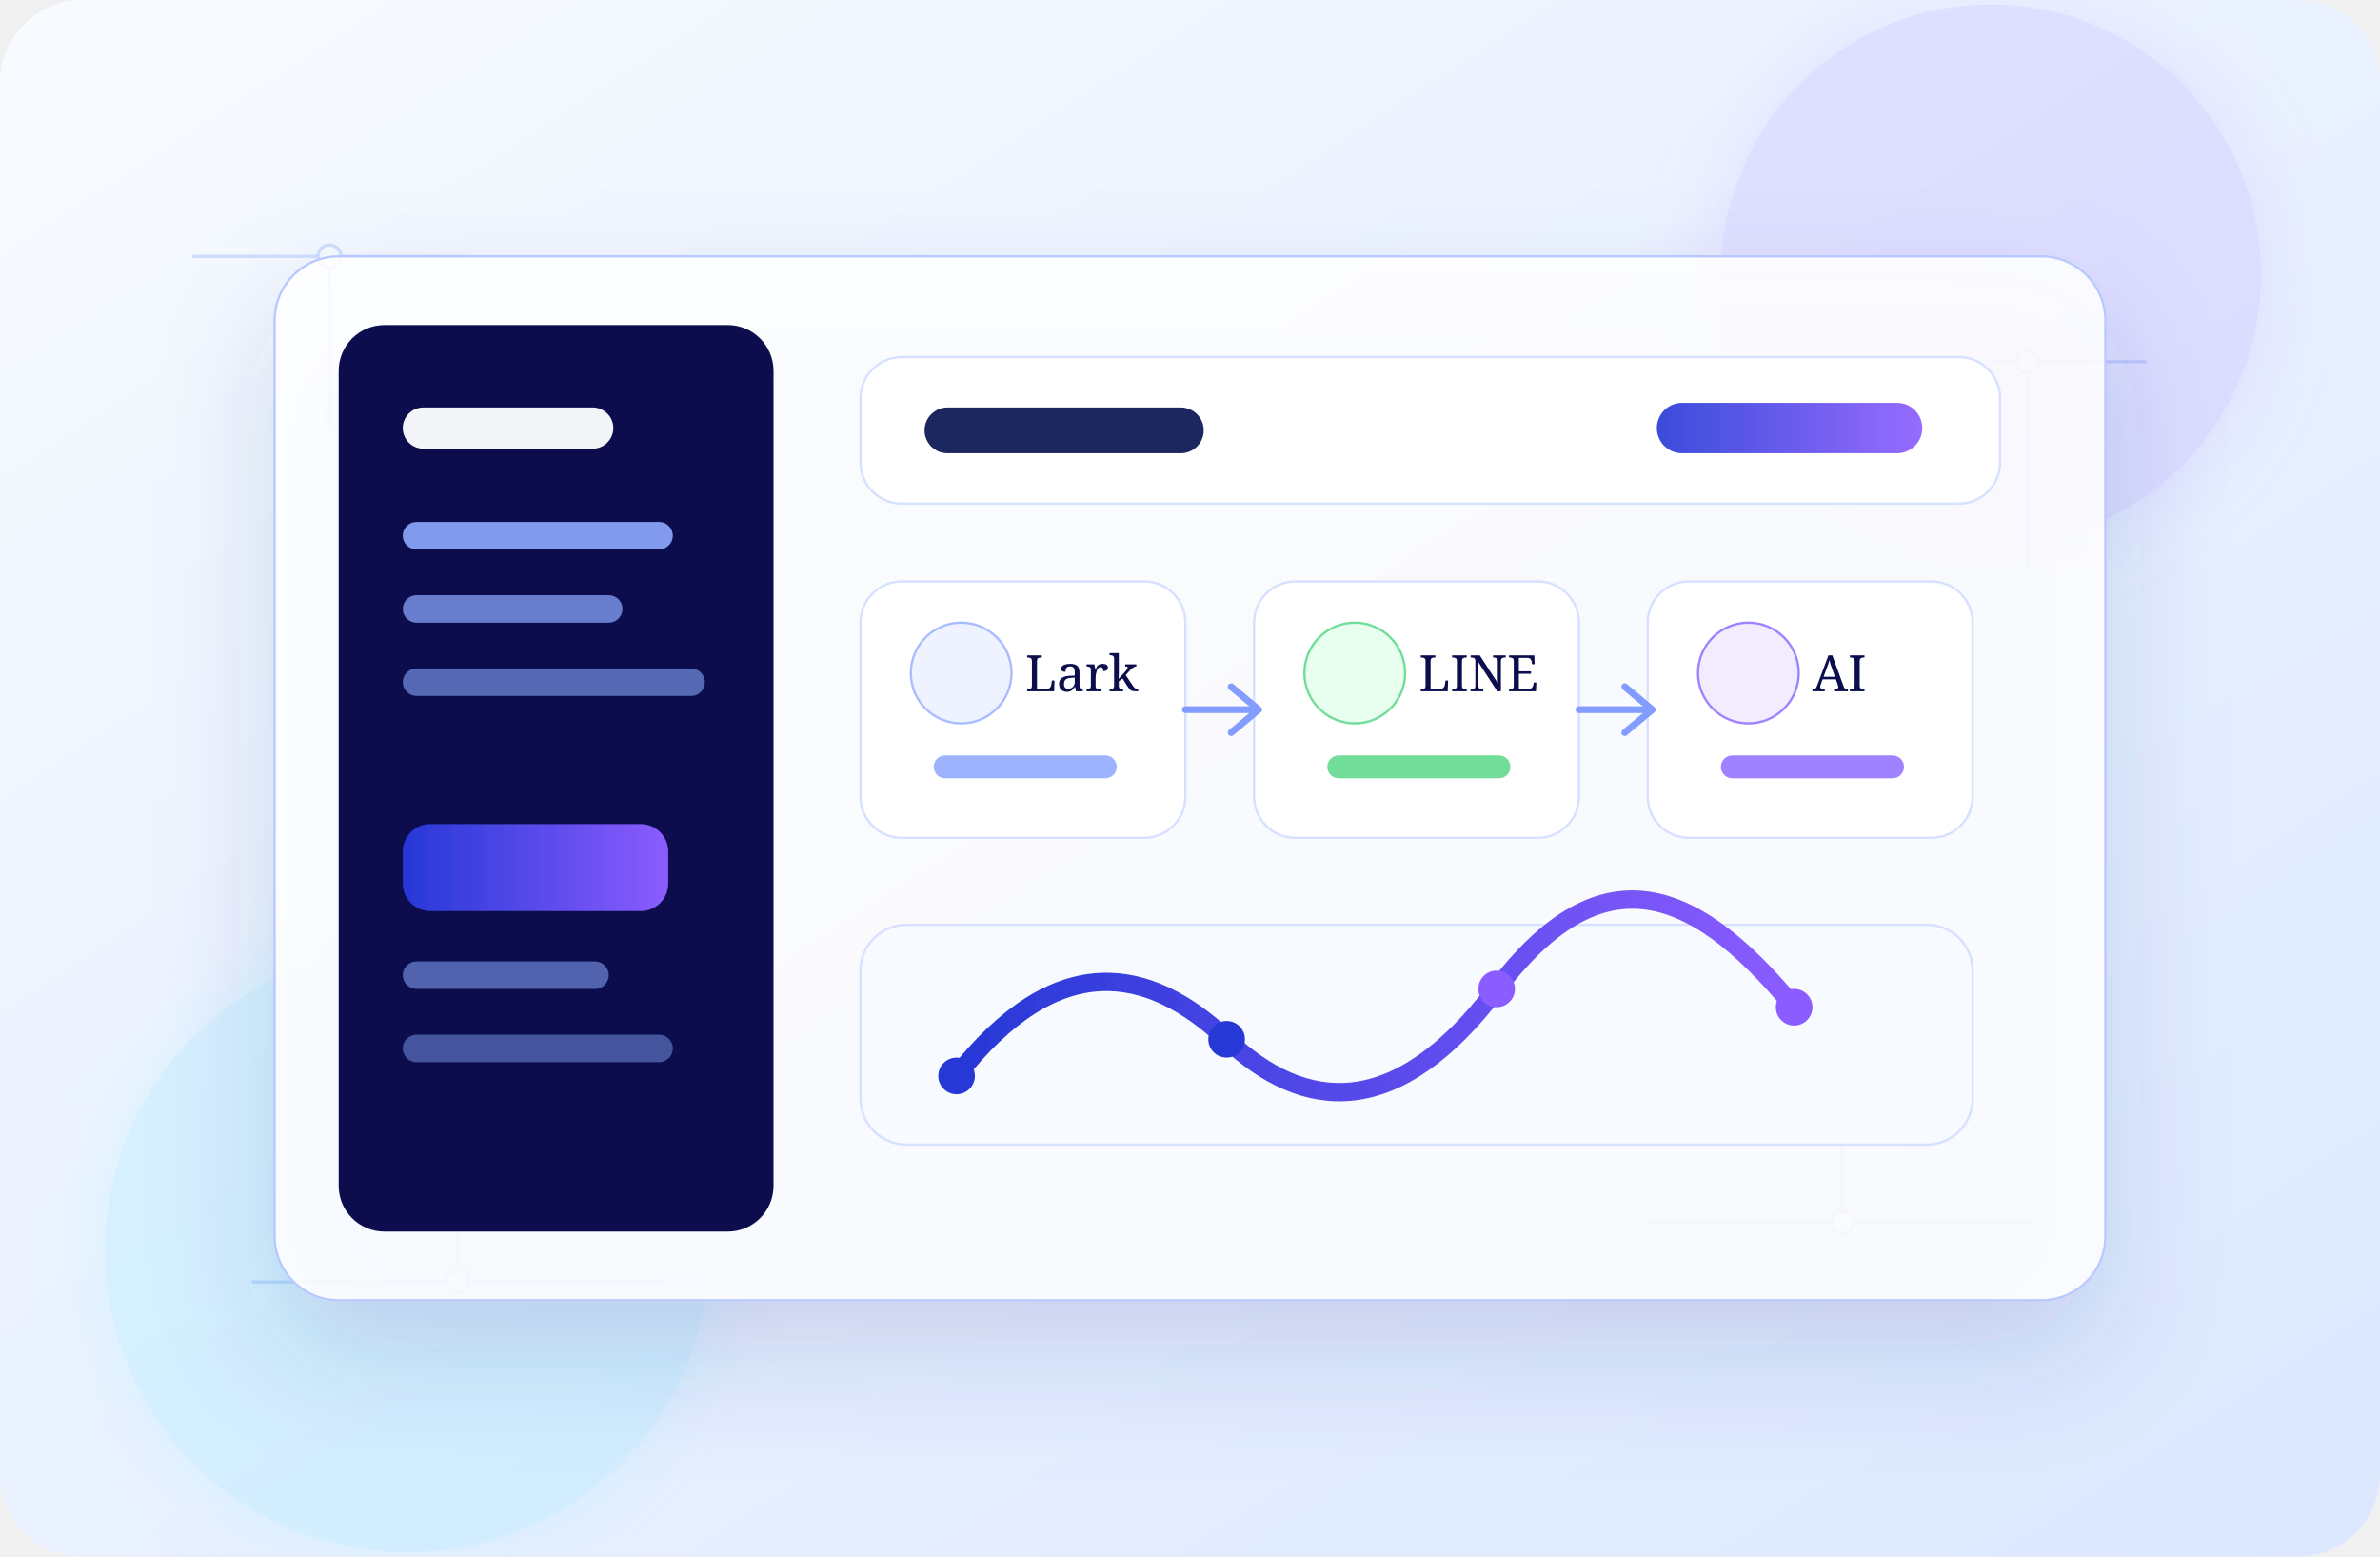
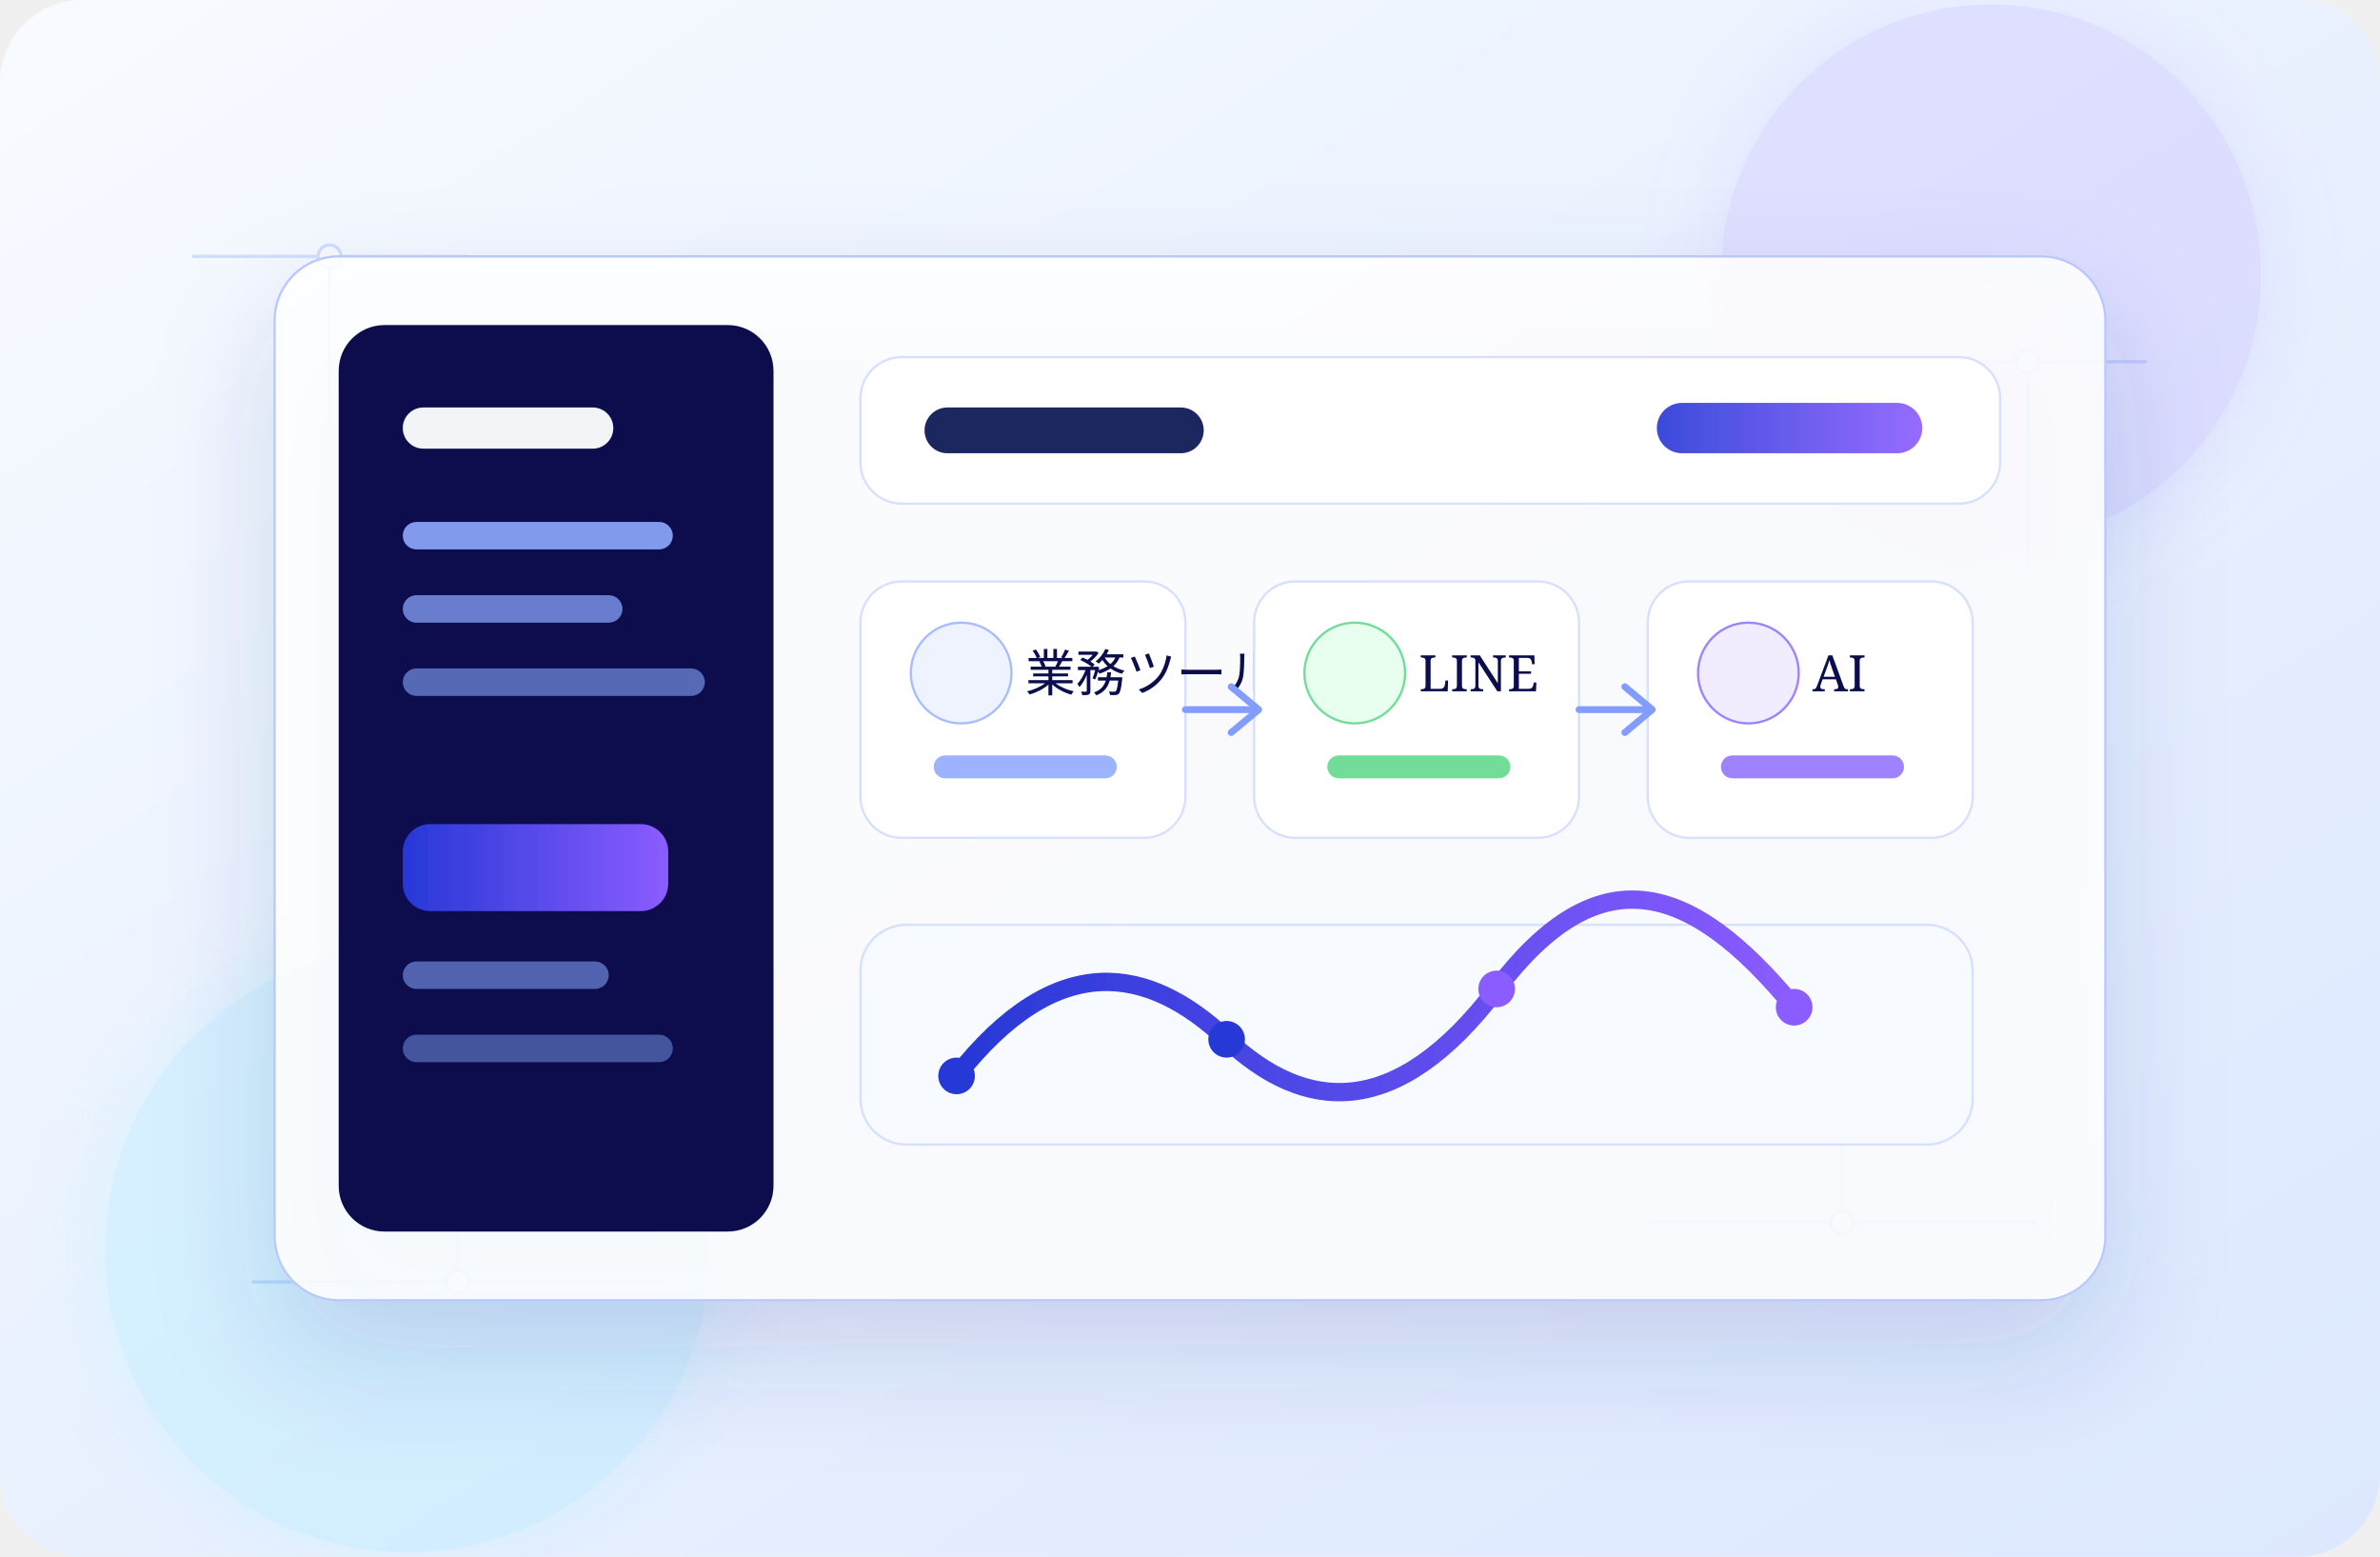
<svg xmlns="http://www.w3.org/2000/svg" width="1040" height="680" viewBox="0 0 1040 680">
  <defs>
    <linearGradient id="bg" x1="0" x2="1" y1="0" y2="1">
      <stop stop-color="#f8fbff" />
      <stop offset=".55" stop-color="#e8f0ff" />
      <stop offset="1" stop-color="#dce8ff" />
    </linearGradient>
    <linearGradient id="blue" x1="0" x2="1">
      <stop stop-color="#2638d6" />
      <stop offset="1" stop-color="#8b5cff" />
    </linearGradient>
    <filter id="shadow" x="-20%" y="-20%" width="140%" height="150%">
      <feDropShadow dx="0" dy="24" stdDeviation="26" flood-color="#243a91" flood-opacity=".18" />
    </filter>
    <filter id="glow" x="-60%" y="-60%" width="220%" height="220%">
      <feGaussianBlur stdDeviation="18" result="b" />
      <feMerge>
        <feMergeNode in="b" />
        <feMergeNode in="SourceGraphic" />
      </feMerge>
    </filter>
  </defs>
  <rect width="1040" height="680" rx="36" fill="url(#bg)" />
  <g opacity=".32" stroke="#7ea3ff" stroke-width="1.4">
    <path d="M84 112h120m-60 0v74m690-28h104m-52 0v90M110 560h180m-90 0v-86M720 534h170m-85 0v-102" />
    <circle cx="144" cy="112" r="5" fill="#fff" />
    <circle cx="886" cy="158" r="5" fill="#fff" />
    <circle cx="200" cy="560" r="5" fill="#fff" />
    <circle cx="805" cy="534" r="5" fill="#fff" />
  </g>
  <circle cx="870" cy="120" r="118" fill="#8b5cff" opacity=".13" filter="url(#glow)" />
  <circle cx="178" cy="546" r="132" fill="#30dfff" opacity=".12" filter="url(#glow)" />
  <g filter="url(#shadow)">
    <rect x="120" y="112" width="800" height="456" rx="28" fill="rgba(255,255,255,.86)" stroke="#b9c8ff" />
    <rect x="148" y="142" width="190" height="396" rx="20" fill="#07104d" />
    <rect x="176" y="178" width="92" height="18" rx="9" fill="#fff" opacity=".95" />
    <rect x="176" y="228" width="118" height="12" rx="6" fill="#8ea8ff" opacity=".9" />
    <rect x="176" y="260" width="96" height="12" rx="6" fill="#8ea8ff" opacity=".72" />
    <rect x="176" y="292" width="132" height="12" rx="6" fill="#8ea8ff" opacity=".58" />
    <rect x="176" y="360" width="116" height="38" rx="12" fill="url(#blue)" />
    <rect x="176" y="420" width="90" height="12" rx="6" fill="#8ea8ff" opacity=".55" />
    <rect x="176" y="452" width="118" height="12" rx="6" fill="#8ea8ff" opacity=".45" />
    <rect x="376" y="156" width="498" height="64" rx="18" fill="#fff" stroke="#d6e0ff" />
    <rect x="404" y="178" width="122" height="20" rx="10" fill="#07104d" opacity=".9" />
    <rect x="724" y="176" width="116" height="22" rx="11" fill="url(#blue)" opacity=".9" />
    <g>
      <rect x="376" y="254" width="142" height="112" rx="18" fill="#fff" stroke="#d6e0ff" />
      <circle cx="420" cy="294" r="22" fill="#eef3ff" stroke="#a9bcff" />
-       <text x="448" y="302" font-family="Georgia,serif" font-size="22" fill="#07104d">Lark</text>
+       <text x="448" y="302" font-family="Georgia,serif" font-size="22" fill="#07104d">業務ツール</text>
      <rect x="408" y="330" width="80" height="10" rx="5" fill="#9eb3ff" />
    </g>
    <g>
      <rect x="548" y="254" width="142" height="112" rx="18" fill="#fff" stroke="#d6e0ff" />
      <circle cx="592" cy="294" r="22" fill="#e8fff0" stroke="#72dc99" />
      <text x="620" y="302" font-family="Georgia,serif" font-size="22" fill="#07104d">LINE</text>
      <rect x="580" y="330" width="80" height="10" rx="5" fill="#72dc99" />
    </g>
    <g>
      <rect x="720" y="254" width="142" height="112" rx="18" fill="#fff" stroke="#d6e0ff" />
      <circle cx="764" cy="294" r="22" fill="#f2ecff" stroke="#9e82ff" />
      <text x="792" y="302" font-family="Georgia,serif" font-size="22" fill="#07104d">AI</text>
      <rect x="752" y="330" width="80" height="10" rx="5" fill="#9e82ff" />
    </g>
    <path d="M518 310h30M690 310h30" stroke="#839cff" stroke-width="3" stroke-linecap="round" />
    <path d="M538 300l12 10-12 10M710 300l12 10-12 10" fill="none" stroke="#839cff" stroke-width="3" stroke-linecap="round" stroke-linejoin="round" />
    <rect x="376" y="404" width="486" height="96" rx="20" fill="#f7faff" stroke="#d6e0ff" />
    <path d="M418 470c44-56 84-48 118-16s74 36 118-22 84-48 130 8" fill="none" stroke="url(#blue)" stroke-width="8" stroke-linecap="round" />
    <circle cx="418" cy="470" r="8" fill="#2638d6" />
    <circle cx="536" cy="454" r="8" fill="#2638d6" />
    <circle cx="654" cy="432" r="8" fill="#8b5cff" />
    <circle cx="784" cy="440" r="8" fill="#8b5cff" />
  </g>
</svg>
